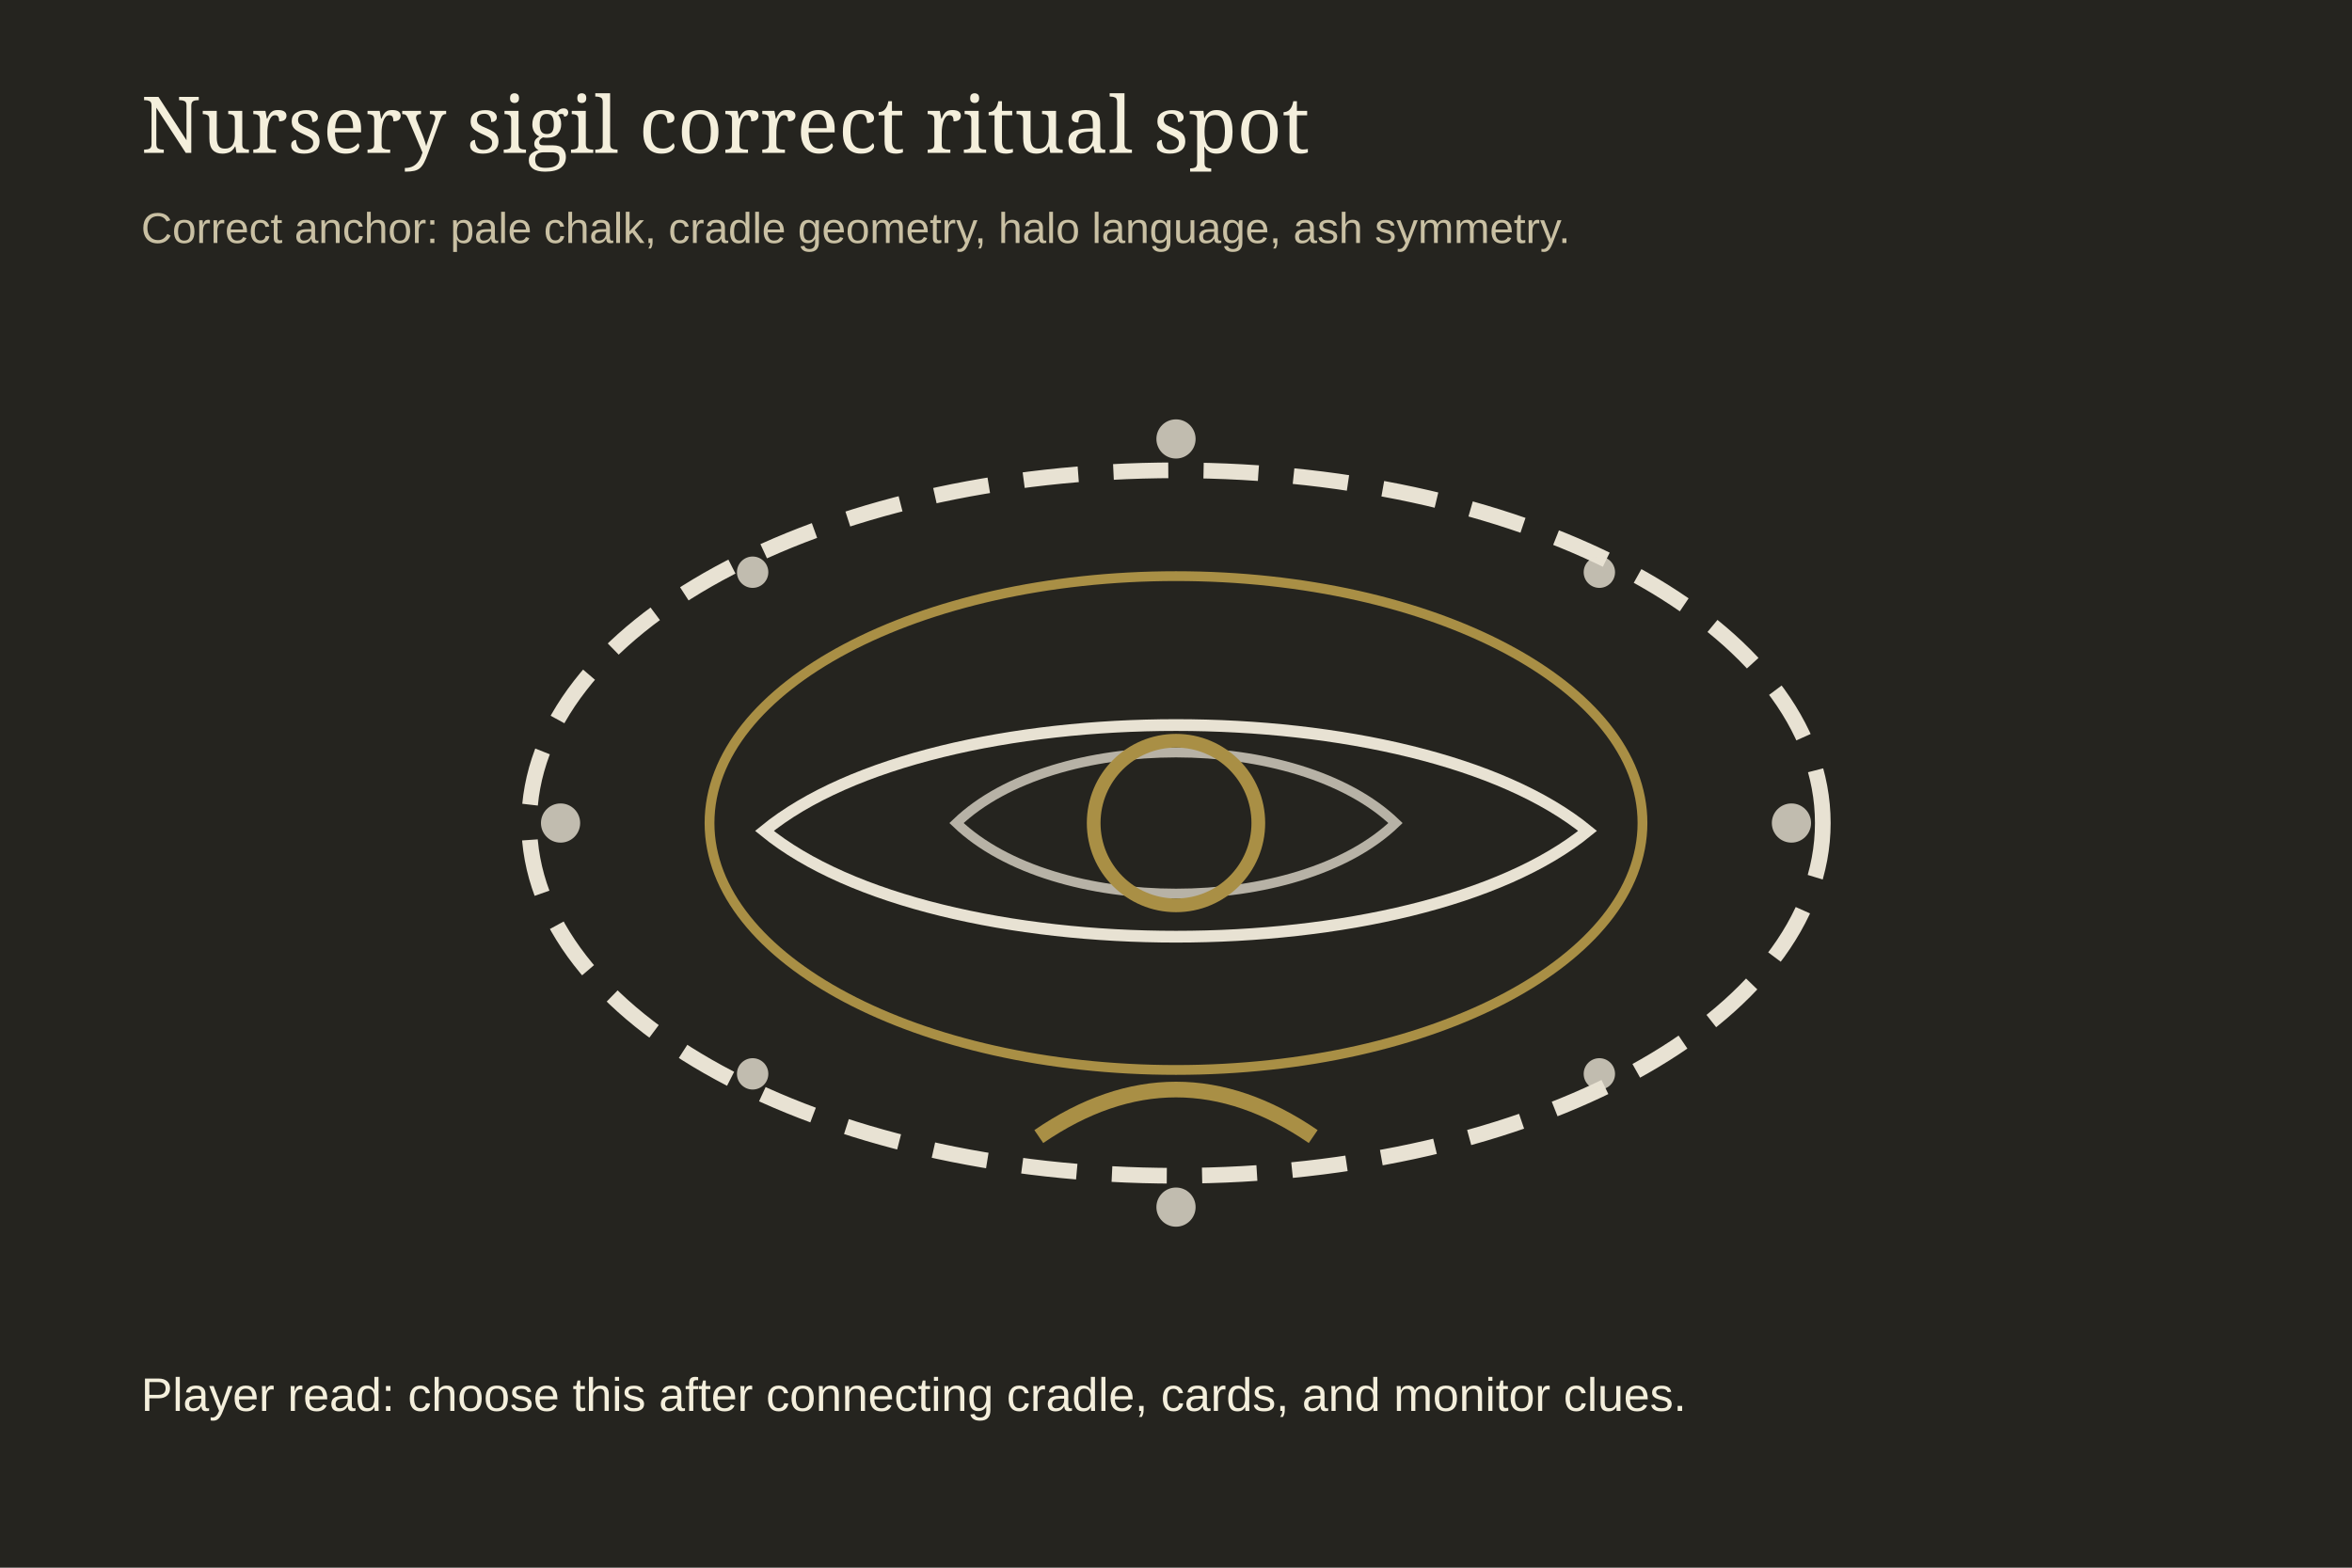
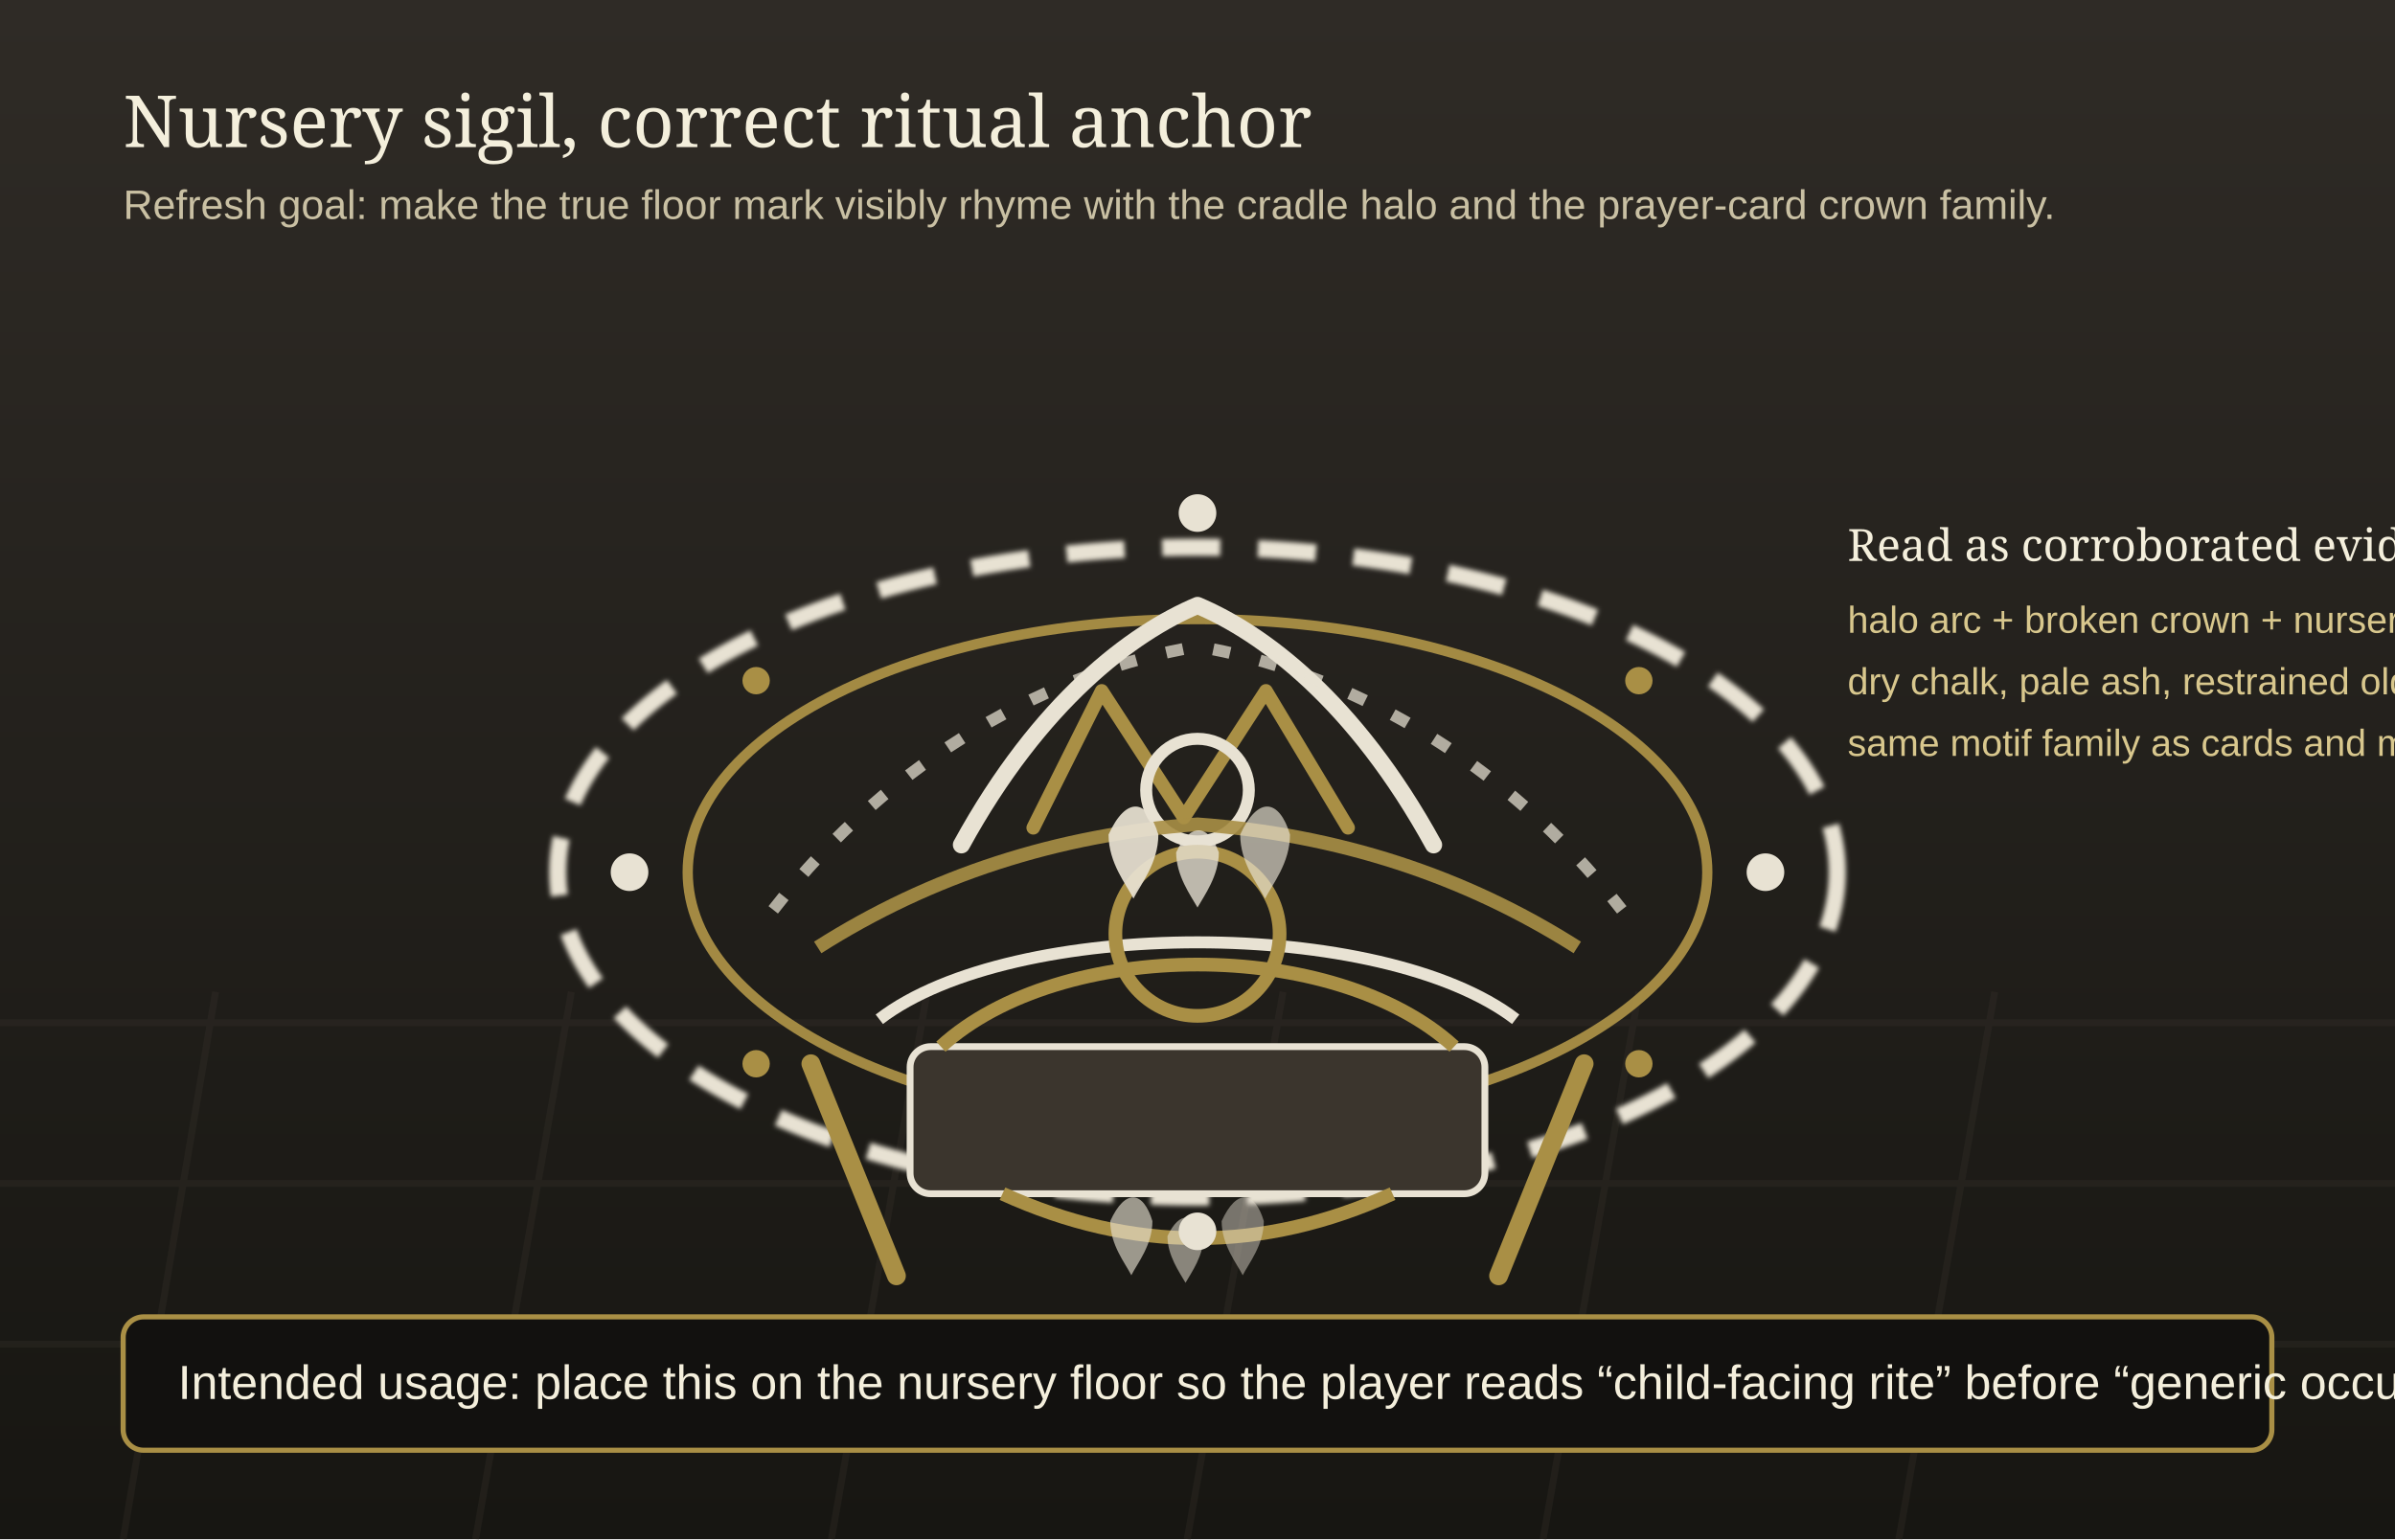
- <svg xmlns="http://www.w3.org/2000/svg" width="1200" height="800" viewBox="0 0 1200 800">
-   <rect width="1200" height="800" fill="#25241f" />
-   <text x="72" y="78" font-family="Georgia, serif" font-size="40" fill="#f4efdc">Nursery sigil correct ritual spot</text>
-   <text x="72" y="124" font-family="Arial, sans-serif" font-size="22" fill="#c9c0a3">Correct anchor: pale chalk, cradle geometry, halo language, ash symmetry.</text>
-   <ellipse cx="600" cy="420" rx="330" ry="180" fill="none" stroke="#e8e2d3" stroke-width="8" stroke-dasharray="28 18" />
-   <ellipse cx="600" cy="420" rx="238" ry="126" fill="none" stroke="#a98f45" stroke-width="5" />
-   <path d="M390 424 C478 352 722 352 810 424 C722 496 478 496 390 424 Z" fill="none" stroke="#e8e2d3" stroke-width="6" />
-   <path d="M488 420 C538 372 662 372 712 420 C662 468 538 468 488 420 Z" fill="none" stroke="#e8e2d3" stroke-width="5" opacity="0.75" />
-   <circle cx="600" cy="420" r="42" fill="none" stroke="#a98f45" stroke-width="7" />
-   <g fill="#e8e2d3" opacity="0.8">
-     <circle cx="600" cy="224" r="10" />
-     <circle cx="600" cy="616" r="10" />
-     <circle cx="286" cy="420" r="10" />
-     <circle cx="914" cy="420" r="10" />
-     <circle cx="384" cy="292" r="8" />
-     <circle cx="816" cy="292" r="8" />
-     <circle cx="384" cy="548" r="8" />
-     <circle cx="816" cy="548" r="8" />
+ <svg xmlns="http://www.w3.org/2000/svg" width="1400" height="900" viewBox="0 0 1400 900">
+   <defs>
+     <linearGradient id="floor" x1="0" x2="0" y1="0" y2="1">
+       <stop offset="0" stop-color="#2f2b26" />
+       <stop offset="1" stop-color="#171612" />
+     </linearGradient>
+     <filter id="chalk" x="-20%" y="-20%" width="140%" height="140%">
+       <feGaussianBlur stdDeviation="1.6" />
+     </filter>
+     <g id="tearTriplet" fill="#e8e2d3" opacity="0.92">
+       <path d="M0 0 C10 -22 22 -20 28 0 C28 16 18 28 14 36 C10 28 0 16 0 0 Z" />
+       <path d="M38 10 C46 -7 56 -6 62 10 C62 23 54 34 50 41 C46 34 38 23 38 10 Z" opacity="0.85" />
+       <path d="M74 0 C84 -22 96 -20 102 0 C102 16 92 28 88 36 C84 28 74 16 74 0 Z" opacity="0.72" />
+     </g>
+     <g id="haloCrown" fill="none" stroke-linecap="round" stroke-linejoin="round">
+       <path d="M-138 36 C-92 -48 -38 -88 0 -104 C38 -88 92 -48 138 36" stroke="#e8e2d3" stroke-width="10" />
+       <path d="M-96 26 L-56 -54 L-8 20 L40 -54 L88 26" stroke="#a98f45" stroke-width="8" />
+       <circle cx="0" cy="4" r="30" stroke="#e8e2d3" stroke-width="7" />
+     </g>
+   </defs>
+   <rect width="1400" height="900" fill="url(#floor)" />
+   <g opacity="0.26" stroke="#3d3830" stroke-width="4">
+     <path d="M0 598 H1400" />
+     <path d="M0 692 H1400" />
+     <path d="M0 786 H1400" />
+     <path d="M126 580 L72 900" />
+     <path d="M334 580 L278 900" />
+     <path d="M542 580 L486 900" />
+     <path d="M750 580 L694 900" />
+     <path d="M958 580 L902 900" />
+     <path d="M1166 580 L1110 900" />
  </g>
-   <path d="M530 580 Q600 532 670 580" fill="none" stroke="#a98f45" stroke-width="8" />
-   <text x="72" y="720" font-family="Arial, sans-serif" font-size="24" fill="#f4efdc">Player read: choose this after connecting cradle, cards, and monitor clues.</text>
+   <text x="72" y="86" font-family="Georgia, serif" font-size="42" fill="#f4efdc">Nursery sigil, correct ritual anchor</text>
+   <text x="72" y="128" font-family="Arial, sans-serif" font-size="24" fill="#c9c0a3">Refresh goal: make the true floor mark visibly rhyme with the cradle halo and the prayer-card crown family.</text>
+   <g transform="translate(700 510)">
+     <ellipse cx="0" cy="0" rx="374" ry="190" fill="none" stroke="#e8e2d3" stroke-width="10" stroke-dasharray="34 22" filter="url(#chalk)" />
+     <ellipse cx="0" cy="0" rx="298" ry="148" fill="none" stroke="#a98f45" stroke-width="6" opacity="0.95" />
+     <use href="#haloCrown" transform="translate(0 -52)" />
+     <path d="M-248 22 C-178 -68 -84 -118 0 -132 C84 -118 178 -68 248 22" fill="none" stroke="#e8e2d3" stroke-width="7" stroke-dasharray="10 18" opacity="0.72" />
+     <path d="M-222 44 C-156 2 -82 -22 0 -28 C82 -22 156 2 222 44" fill="none" stroke="#a98f45" stroke-width="8" opacity="0.9" />
+     <path d="M-186 86 C-108 26 108 26 186 86" fill="none" stroke="#e8e2d3" stroke-width="7" />
+     <path d="M-226 112 L-176 236 M226 112 L176 236" stroke="#a98f45" stroke-width="11" stroke-linecap="round" />
+     <rect x="-168" y="102" width="336" height="86" rx="12" fill="#3b352d" stroke="#e8e2d3" stroke-width="4" />
+     <path d="M-150 102 C-80 38 80 38 150 102" fill="none" stroke="#a98f45" stroke-width="8" />
+     <path d="M-114 188 Q0 240 114 188" fill="none" stroke="#a98f45" stroke-width="8" />
+     <circle cx="0" cy="36" r="48" fill="none" stroke="#a98f45" stroke-width="8" />
+     <use href="#tearTriplet" transform="translate(-52 -22) scale(1.04)" />
+     <use href="#tearTriplet" transform="translate(-51 204) scale(0.88)" opacity="0.68" />
+     <circle cx="-332" cy="0" r="11" fill="#e8e2d3" />
+     <circle cx="332" cy="0" r="11" fill="#e8e2d3" />
+     <circle cx="0" cy="-210" r="11" fill="#e8e2d3" />
+     <circle cx="0" cy="210" r="11" fill="#e8e2d3" />
+     <circle cx="-258" cy="-112" r="8" fill="#a98f45" />
+     <circle cx="258" cy="-112" r="8" fill="#a98f45" />
+     <circle cx="-258" cy="112" r="8" fill="#a98f45" />
+     <circle cx="258" cy="112" r="8" fill="#a98f45" />
+   </g>
+   <g transform="translate(1080 328)">
+     <text x="0" y="0" font-family="Georgia, serif" font-size="26" fill="#f4efdc">Read as corroborated evidence</text>
+     <text x="0" y="42" font-family="Arial, sans-serif" font-size="22" fill="#d8c78d">halo arc + broken crown + nursery cradle bar</text>
+     <text x="0" y="78" font-family="Arial, sans-serif" font-size="22" fill="#d8c78d">dry chalk, pale ash, restrained old gold</text>
+     <text x="0" y="114" font-family="Arial, sans-serif" font-size="22" fill="#d8c78d">same motif family as cards and monitor clue</text>
+   </g>
+   <rect x="72" y="770" width="1256" height="78" rx="12" fill="#12110f" stroke="#a98f45" stroke-width="3" />
+   <text x="104" y="818" font-family="Arial, sans-serif" font-size="28" fill="#f4efdc">Intended usage: place this on the nursery floor so the player reads “child-facing rite” before “generic occult circle.”</text>
</svg>
